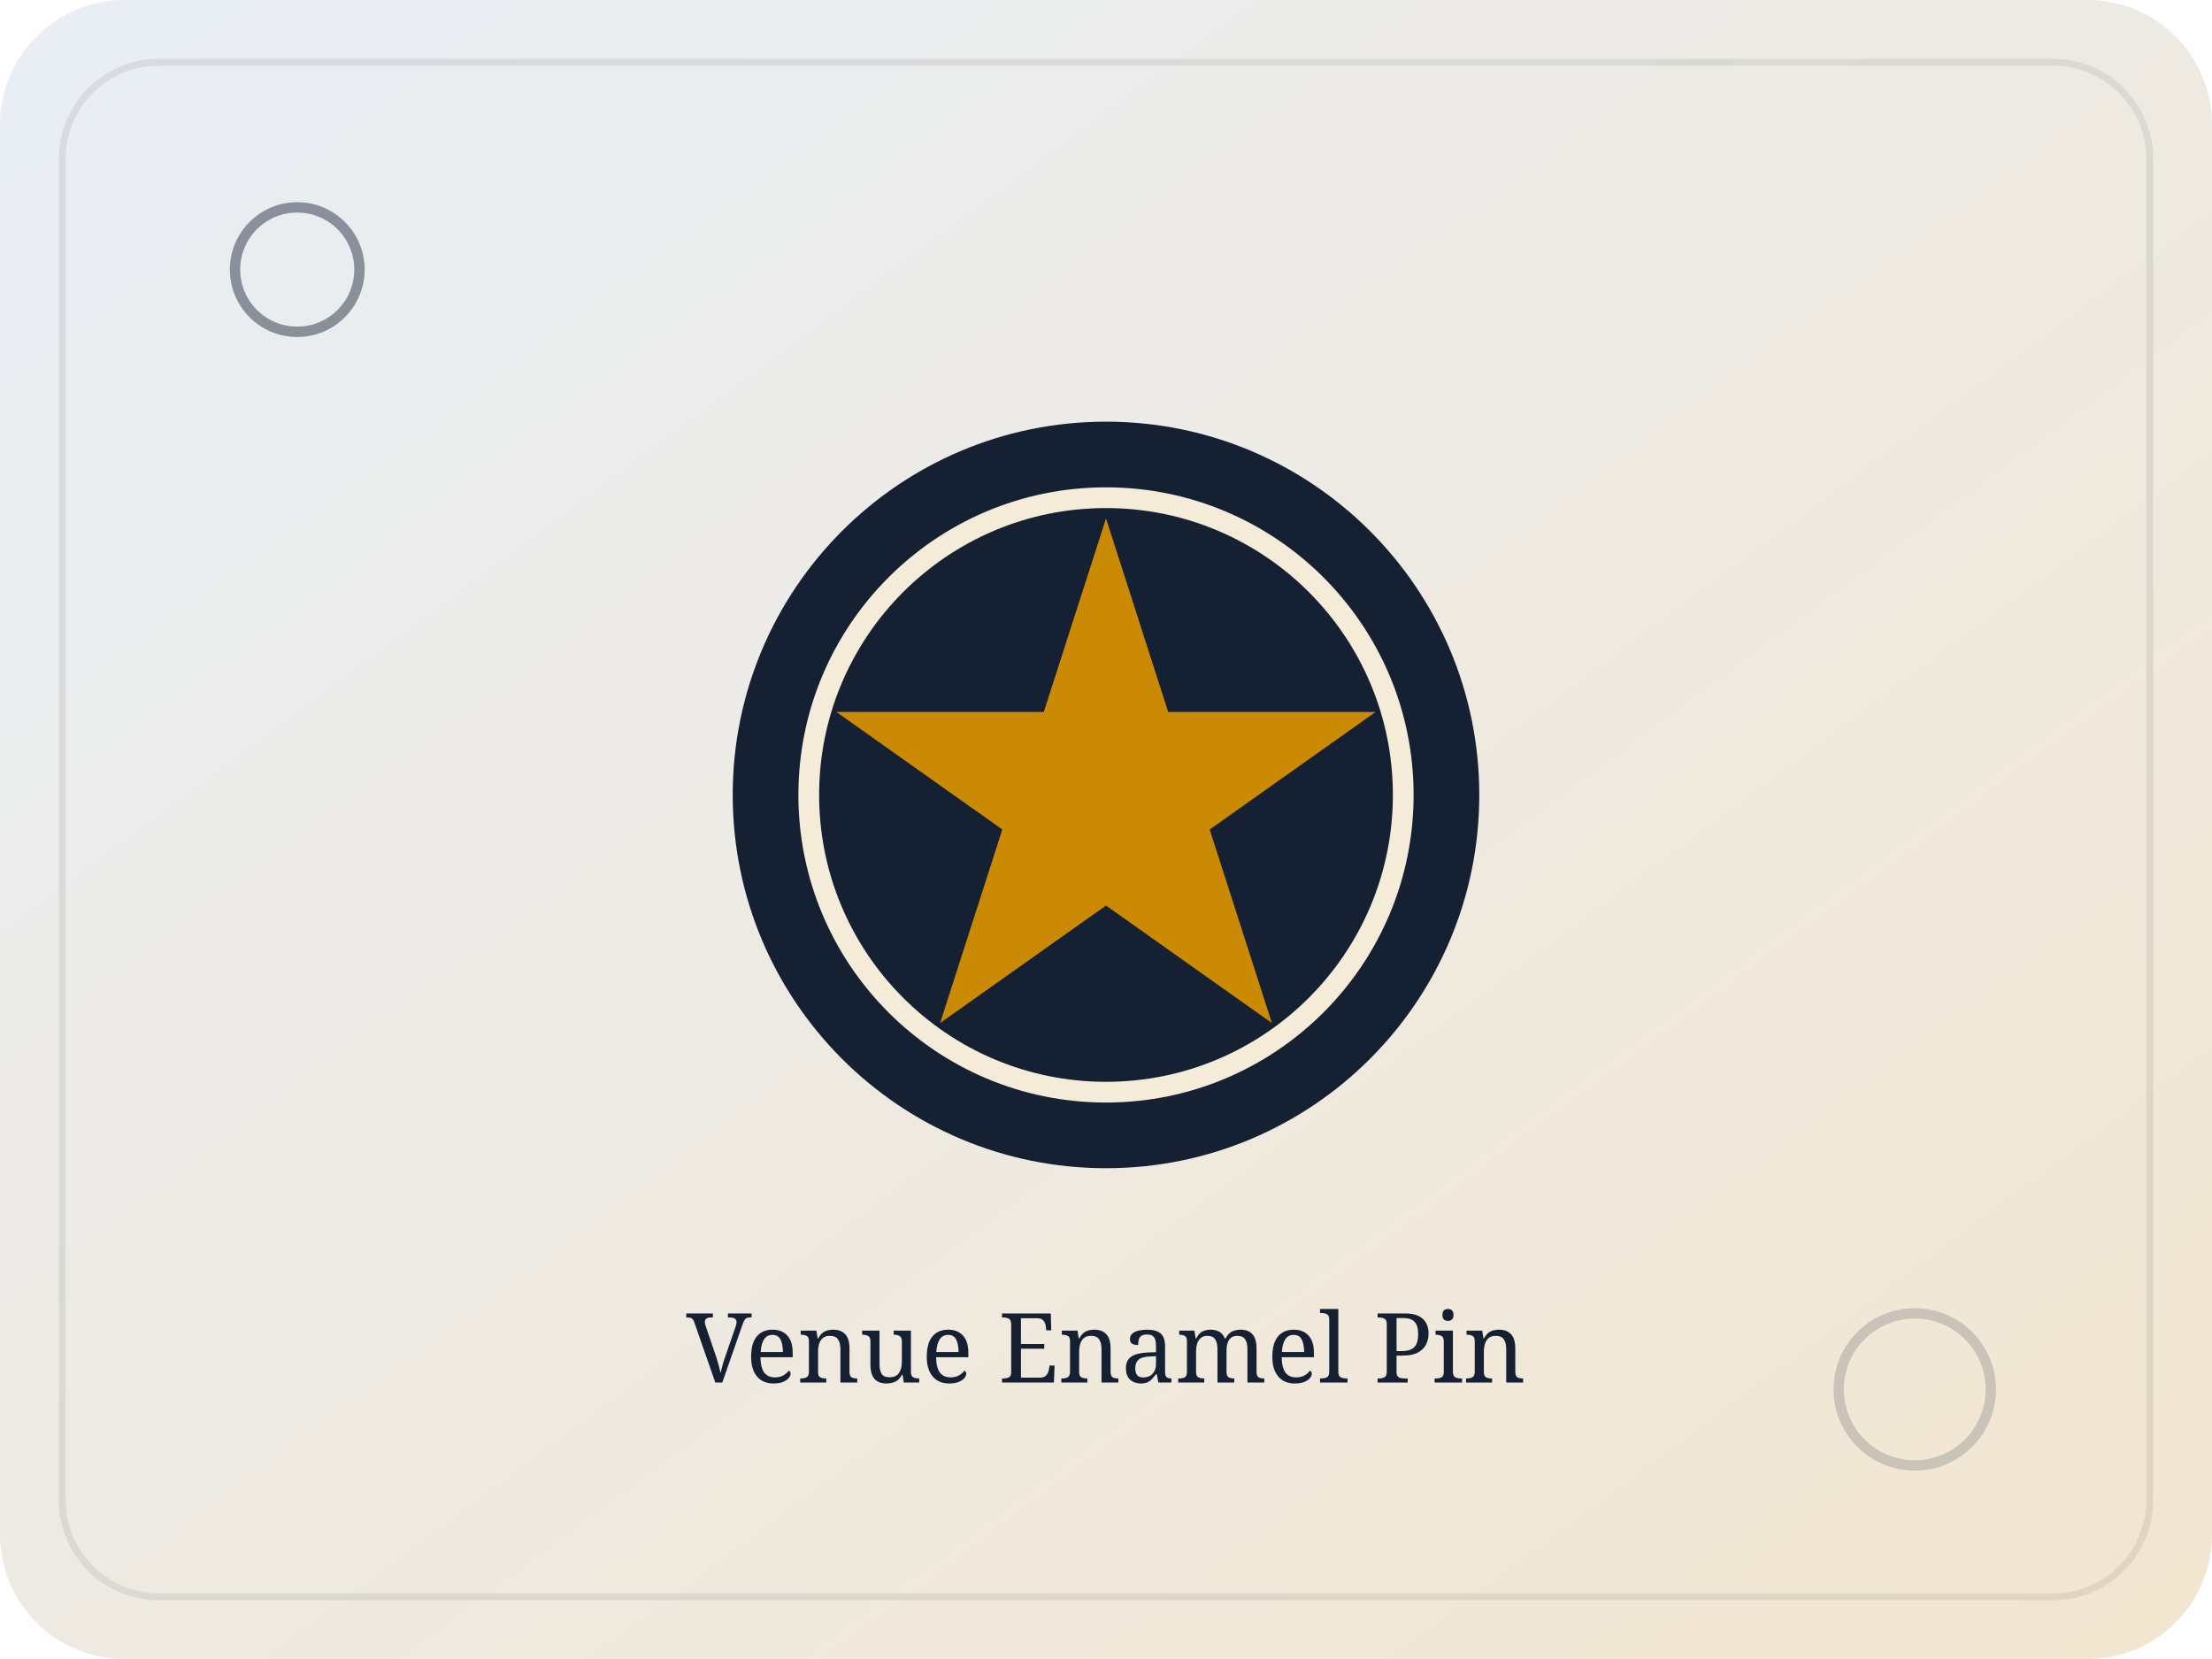
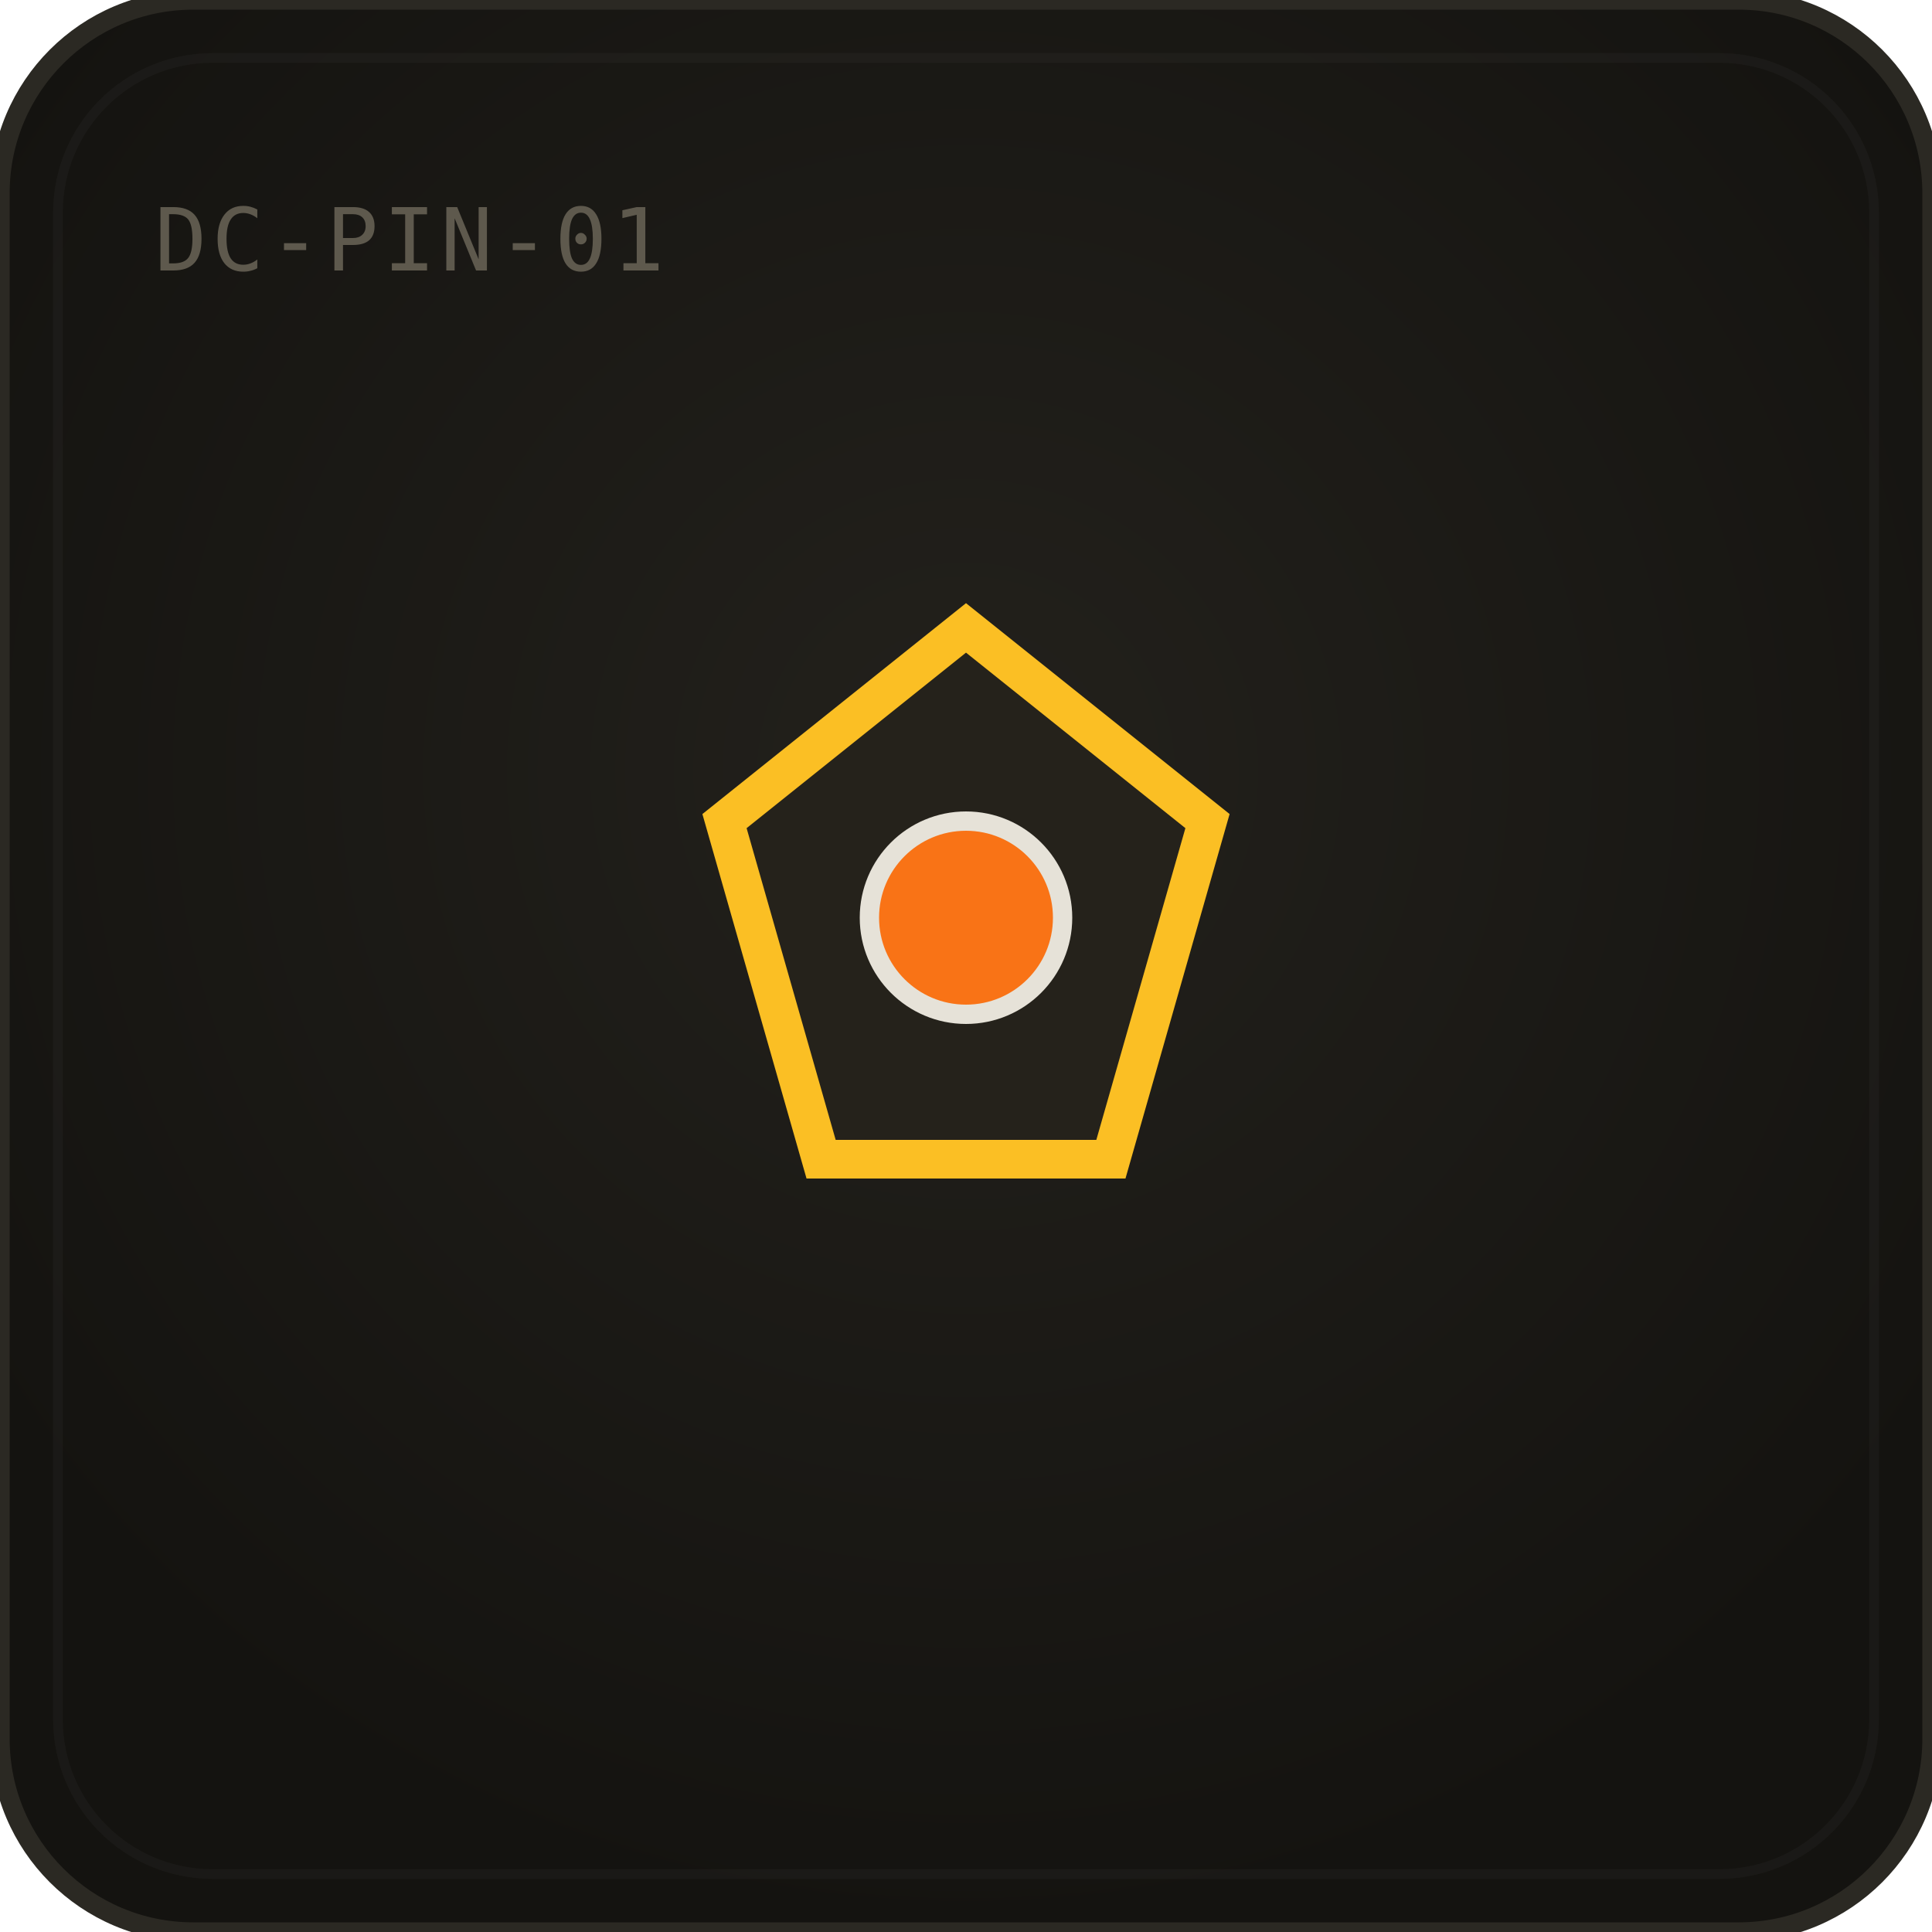
- <svg xmlns="http://www.w3.org/2000/svg" viewBox="0 0 640 480" role="img">
+ <svg xmlns="http://www.w3.org/2000/svg" viewBox="0 0 200 200" width="100%" height="100%" role="img" aria-label="Venue Enamel Pin">
  <defs>
-     <linearGradient id="bg" x1="0" y1="0" x2="1" y2="1">
-       <stop offset="0%" stop-color="#e8eef5" />
-       <stop offset="100%" stop-color="#f3e6d0" />
-     </linearGradient>
-     <linearGradient id="ac" x1="0" y1="0" x2="0" y2="1">
-       <stop offset="0%" stop-color="#152033" />
-       <stop offset="100%" stop-color="#7c2d12" />
-     </linearGradient>
+     <radialGradient id="grad-DC-PIN-01" cx="50%" cy="40%" r="60%">
+       <stop offset="0%" stop-color="#23211C" />
+       <stop offset="100%" stop-color="#141310" />
+     </radialGradient>
  </defs>
-   <rect width="640" height="480" rx="36" fill="url(#bg)" />
-   <rect x="18" y="18" width="604" height="444" rx="28" fill="none" stroke="rgba(20,17,14,0.08)" stroke-width="2" />
-   <circle cx="86" cy="78" r="18" fill="none" stroke="#152033" stroke-width="3" opacity="0.45" />
-   <circle cx="554" cy="402" r="22" fill="none" stroke="#152033" stroke-width="3" opacity="0.18" />
-   <circle cx="320" cy="230" r="108" fill="#152033" />
-   <circle cx="320" cy="230" r="86" fill="none" stroke="#f4ebd8" stroke-width="6" />
-   <polygon points="320,150 338,206 398,206 350,240 368,296 320,262 272,296 290,240 242,206 302,206" fill="#ca8a04" />
-   <text x="320" y="400" text-anchor="middle" font-family="Georgia, serif" font-size="28" fill="#152033">Venue Enamel Pin</text>
+   <rect width="200" height="200" rx="20" fill="url(#grad-DC-PIN-01)" stroke="#2B2923" stroke-width="2" />
+   <rect x="6" y="6" width="188" height="188" rx="16" fill="none" stroke="rgba(255,255,255,0.03)" stroke-width="1" />
+   <text x="16" y="28" font-family="monospace" font-size="9" fill="#5E594D" letter-spacing="0.5">DC-PIN-01</text>
+   <g>
+     <polygon points="100,65 125,85 115,120 85,120 75,85" fill="#25221B" stroke="#FBBF24" stroke-width="4" />
+     <circle cx="100" cy="95" r="10" fill="#F97316" stroke="#E6E2D8" stroke-width="2" />
+   </g>
</svg>
